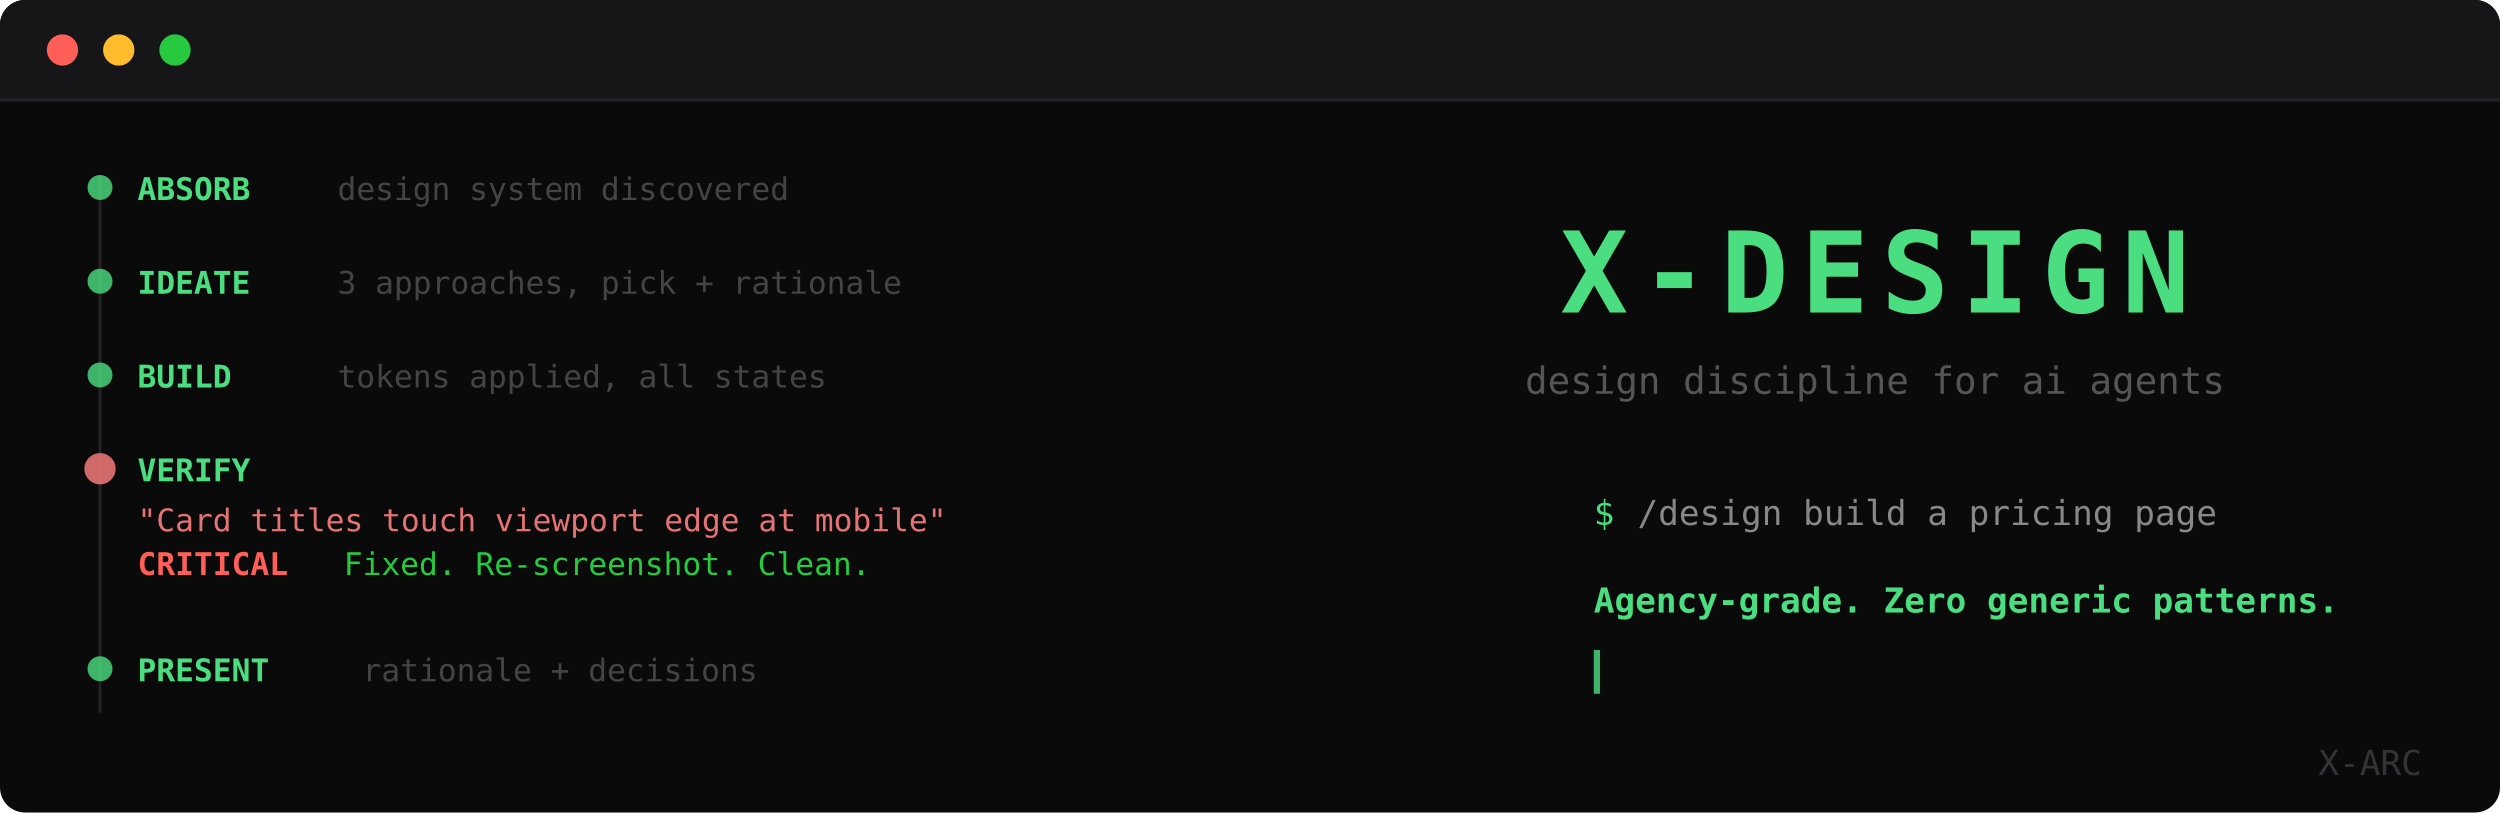
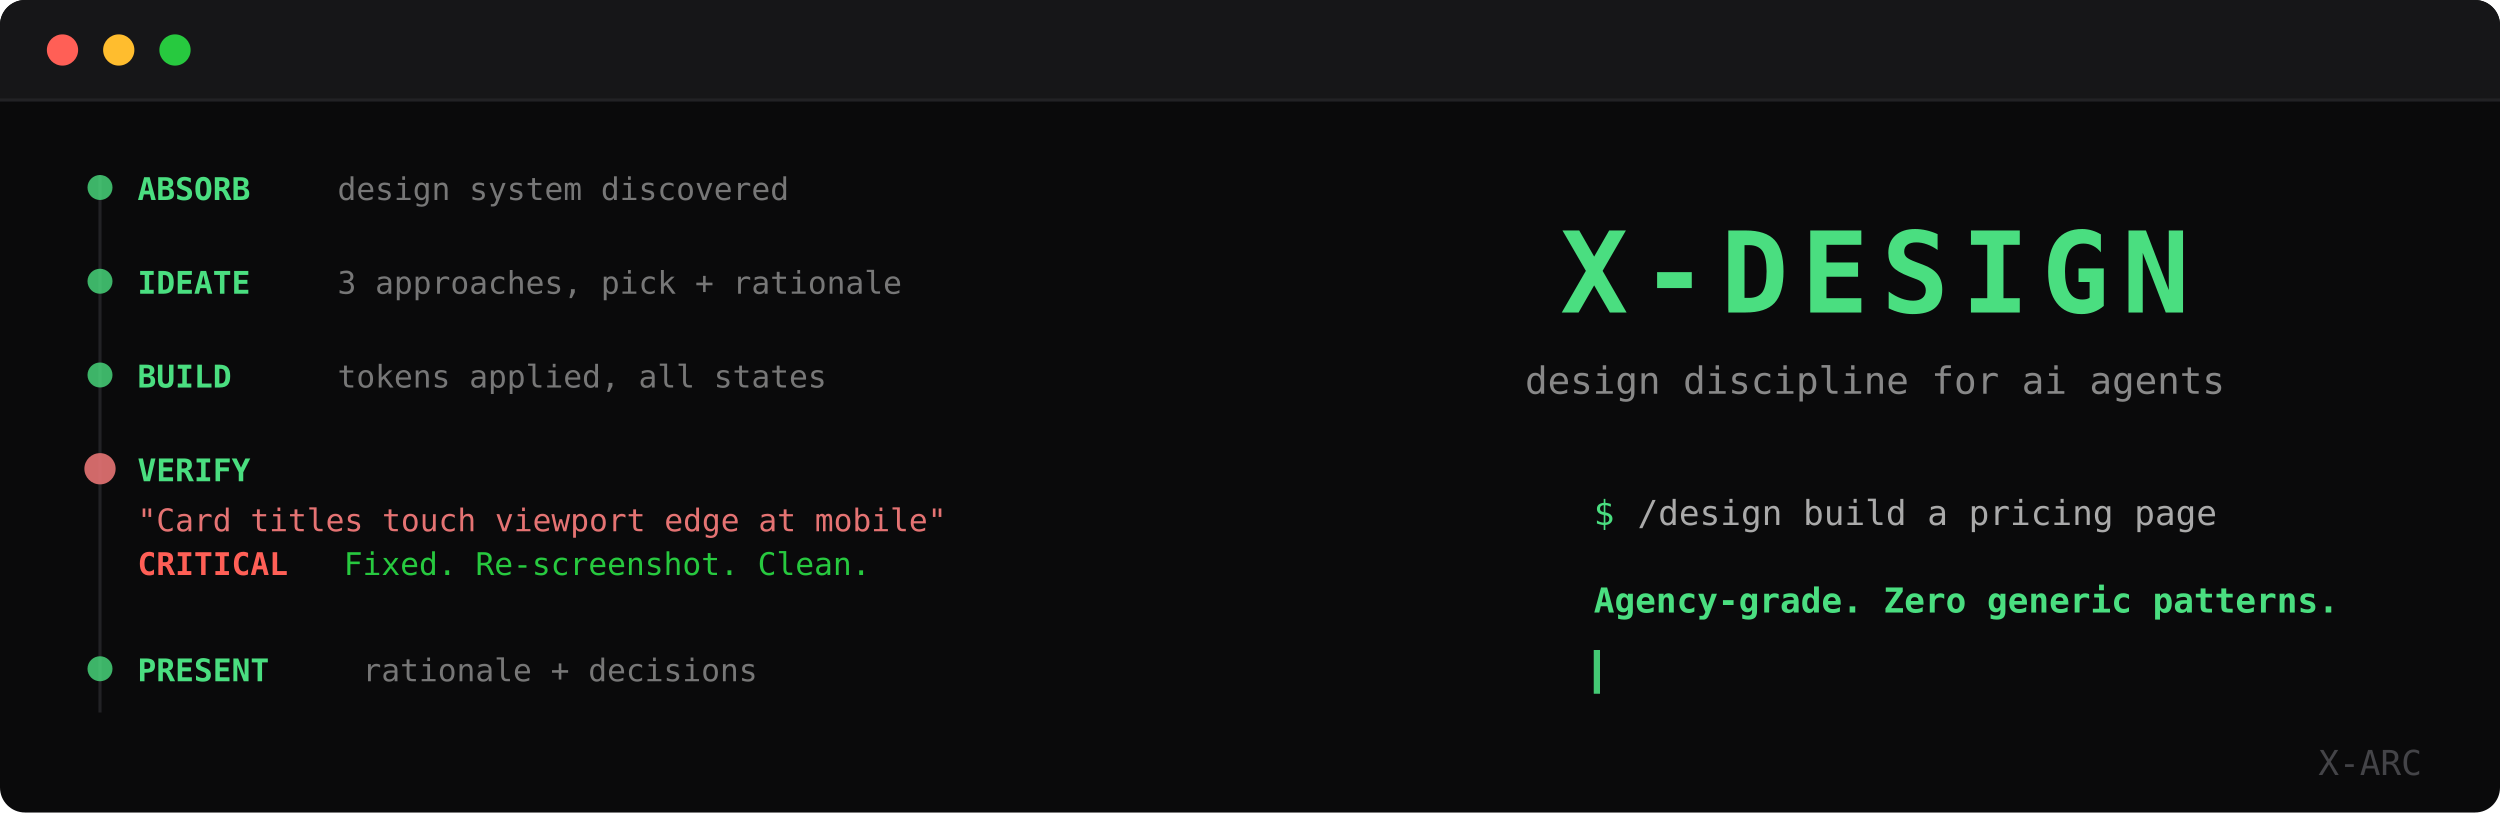
<svg xmlns="http://www.w3.org/2000/svg" viewBox="0 0 800 260">
  <defs>
    <style>
      .bg { fill: #0a0a0b; }
      .chrome-bg { fill: #161618; }
      .dot-red { fill: #ff5f56; }
      .dot-yellow { fill: #ffbd2e; }
      .dot-green { fill: #27c93f; }
      .brand { fill: #4ade80; font-family: 'Fira Code', 'JetBrains Mono', 'SF Mono', monospace; font-size: 36px; font-weight: 700; letter-spacing: 4px; }
-       .tagline { fill: #555555; font-family: 'Fira Code', 'JetBrains Mono', 'SF Mono', monospace; font-size: 12px; }
-       .cursor { fill: #4ade80; opacity: 0.8; }
-       .xarc { fill: #333338; font-family: 'Fira Code', 'JetBrains Mono', 'SF Mono', monospace; font-size: 11px; }
-       .cmd { fill: #888888; font-family: 'Fira Code', 'JetBrains Mono', 'SF Mono', monospace; font-size: 11px; }
+       .tagline { fill: #888888; font-family: 'Fira Code', 'JetBrains Mono', 'SF Mono', monospace; font-size: 12px; }
+       .cursor { fill: #4ade80; opacity: 0.9; }
+       .xarc { fill: #444448; font-family: 'Fira Code', 'JetBrains Mono', 'SF Mono', monospace; font-size: 11px; }
+       .cmd { fill: #aaaaaa; font-family: 'Fira Code', 'JetBrains Mono', 'SF Mono', monospace; font-size: 11px; }
      .prompt { fill: #4ade80; font-family: 'Fira Code', 'JetBrains Mono', 'SF Mono', monospace; font-size: 11px; }
      .phase-label { fill: #4ade80; font-family: 'Fira Code', 'JetBrains Mono', 'SF Mono', monospace; font-size: 10px; font-weight: 700; }
-       .phase-text { fill: #666666; font-family: 'Fira Code', 'JetBrains Mono', 'SF Mono', monospace; font-size: 10px; }
+       .phase-text { fill: #888888; font-family: 'Fira Code', 'JetBrains Mono', 'SF Mono', monospace; font-size: 10px; }
      .critique { fill: #e57373; font-family: 'Fira Code', 'JetBrains Mono', 'SF Mono', monospace; font-size: 10px; }
      .severity { fill: #ff5f56; font-family: 'Fira Code', 'JetBrains Mono', 'SF Mono', monospace; font-size: 10px; font-weight: 700; }
      .fixed { fill: #27c93f; font-family: 'Fira Code', 'JetBrains Mono', 'SF Mono', monospace; font-size: 10px; }
      .result { fill: #4ade80; font-family: 'Fira Code', 'JetBrains Mono', 'SF Mono', monospace; font-size: 11px; font-weight: 700; }
-       .dim { fill: #444444; font-family: 'Fira Code', 'JetBrains Mono', 'SF Mono', monospace; font-size: 10px; }
+       .dim { fill: #777777; font-family: 'Fira Code', 'JetBrains Mono', 'SF Mono', monospace; font-size: 10px; }
    </style>
  </defs>
  <rect width="800" height="260" rx="8" class="bg" />
  <rect y="0" width="800" height="32" rx="8" class="chrome-bg" />
  <rect y="16" width="800" height="16" class="chrome-bg" />
  <line x1="0" y1="32" x2="800" y2="32" stroke="#222225" stroke-width="1" />
  <circle cx="20" cy="16" r="5" class="dot-red" />
  <circle cx="38" cy="16" r="5" class="dot-yellow" />
  <circle cx="56" cy="16" r="5" class="dot-green" />
  <line x1="32" y1="56" x2="32" y2="228" stroke="#222225" stroke-width="1" />
  <circle cx="32" cy="60" r="4" fill="#4ade80" opacity="0.8" />
  <text x="44" y="64" class="phase-label">ABSORB</text>
  <text x="108" y="64" class="dim">design system discovered</text>
  <circle cx="32" cy="90" r="4" fill="#4ade80" opacity="0.8" />
  <text x="44" y="94" class="phase-label">IDEATE</text>
  <text x="108" y="94" class="dim">3 approaches, pick + rationale</text>
  <circle cx="32" cy="120" r="4" fill="#4ade80" opacity="0.8" />
  <text x="44" y="124" class="phase-label">BUILD</text>
  <text x="108" y="124" class="dim">tokens applied, all states</text>
  <circle cx="32" cy="150" r="5" fill="#e57373" opacity="0.9" />
  <text x="44" y="154" class="phase-label">VERIFY</text>
  <text x="44" y="170" class="critique">"Card titles touch viewport edge at mobile"</text>
  <text x="44" y="184" class="severity">CRITICAL</text>
  <text x="110" y="184" class="fixed">Fixed. Re-screenshot. Clean.</text>
  <circle cx="32" cy="214" r="4" fill="#4ade80" opacity="0.8" />
  <text x="44" y="218" class="phase-label">PRESENT</text>
  <text x="116" y="218" class="dim">rationale + decisions</text>
  <text x="600" y="100" text-anchor="middle" class="brand">X-DESIGN</text>
  <text x="600" y="126" text-anchor="middle" class="tagline">design discipline for ai agents</text>
  <text x="510" y="168" class="prompt">$</text>
  <text x="524" y="168" class="cmd">/design build a pricing page</text>
  <text x="510" y="196" class="result">Agency-grade. Zero generic patterns.</text>
  <rect x="510" y="208" width="2" height="14" class="cursor">
    <animate attributeName="opacity" values="0.8;0;0.8" dur="1.2s" repeatCount="indefinite" />
  </rect>
  <text x="775" y="248" text-anchor="end" class="xarc">X-ARC</text>
</svg>
